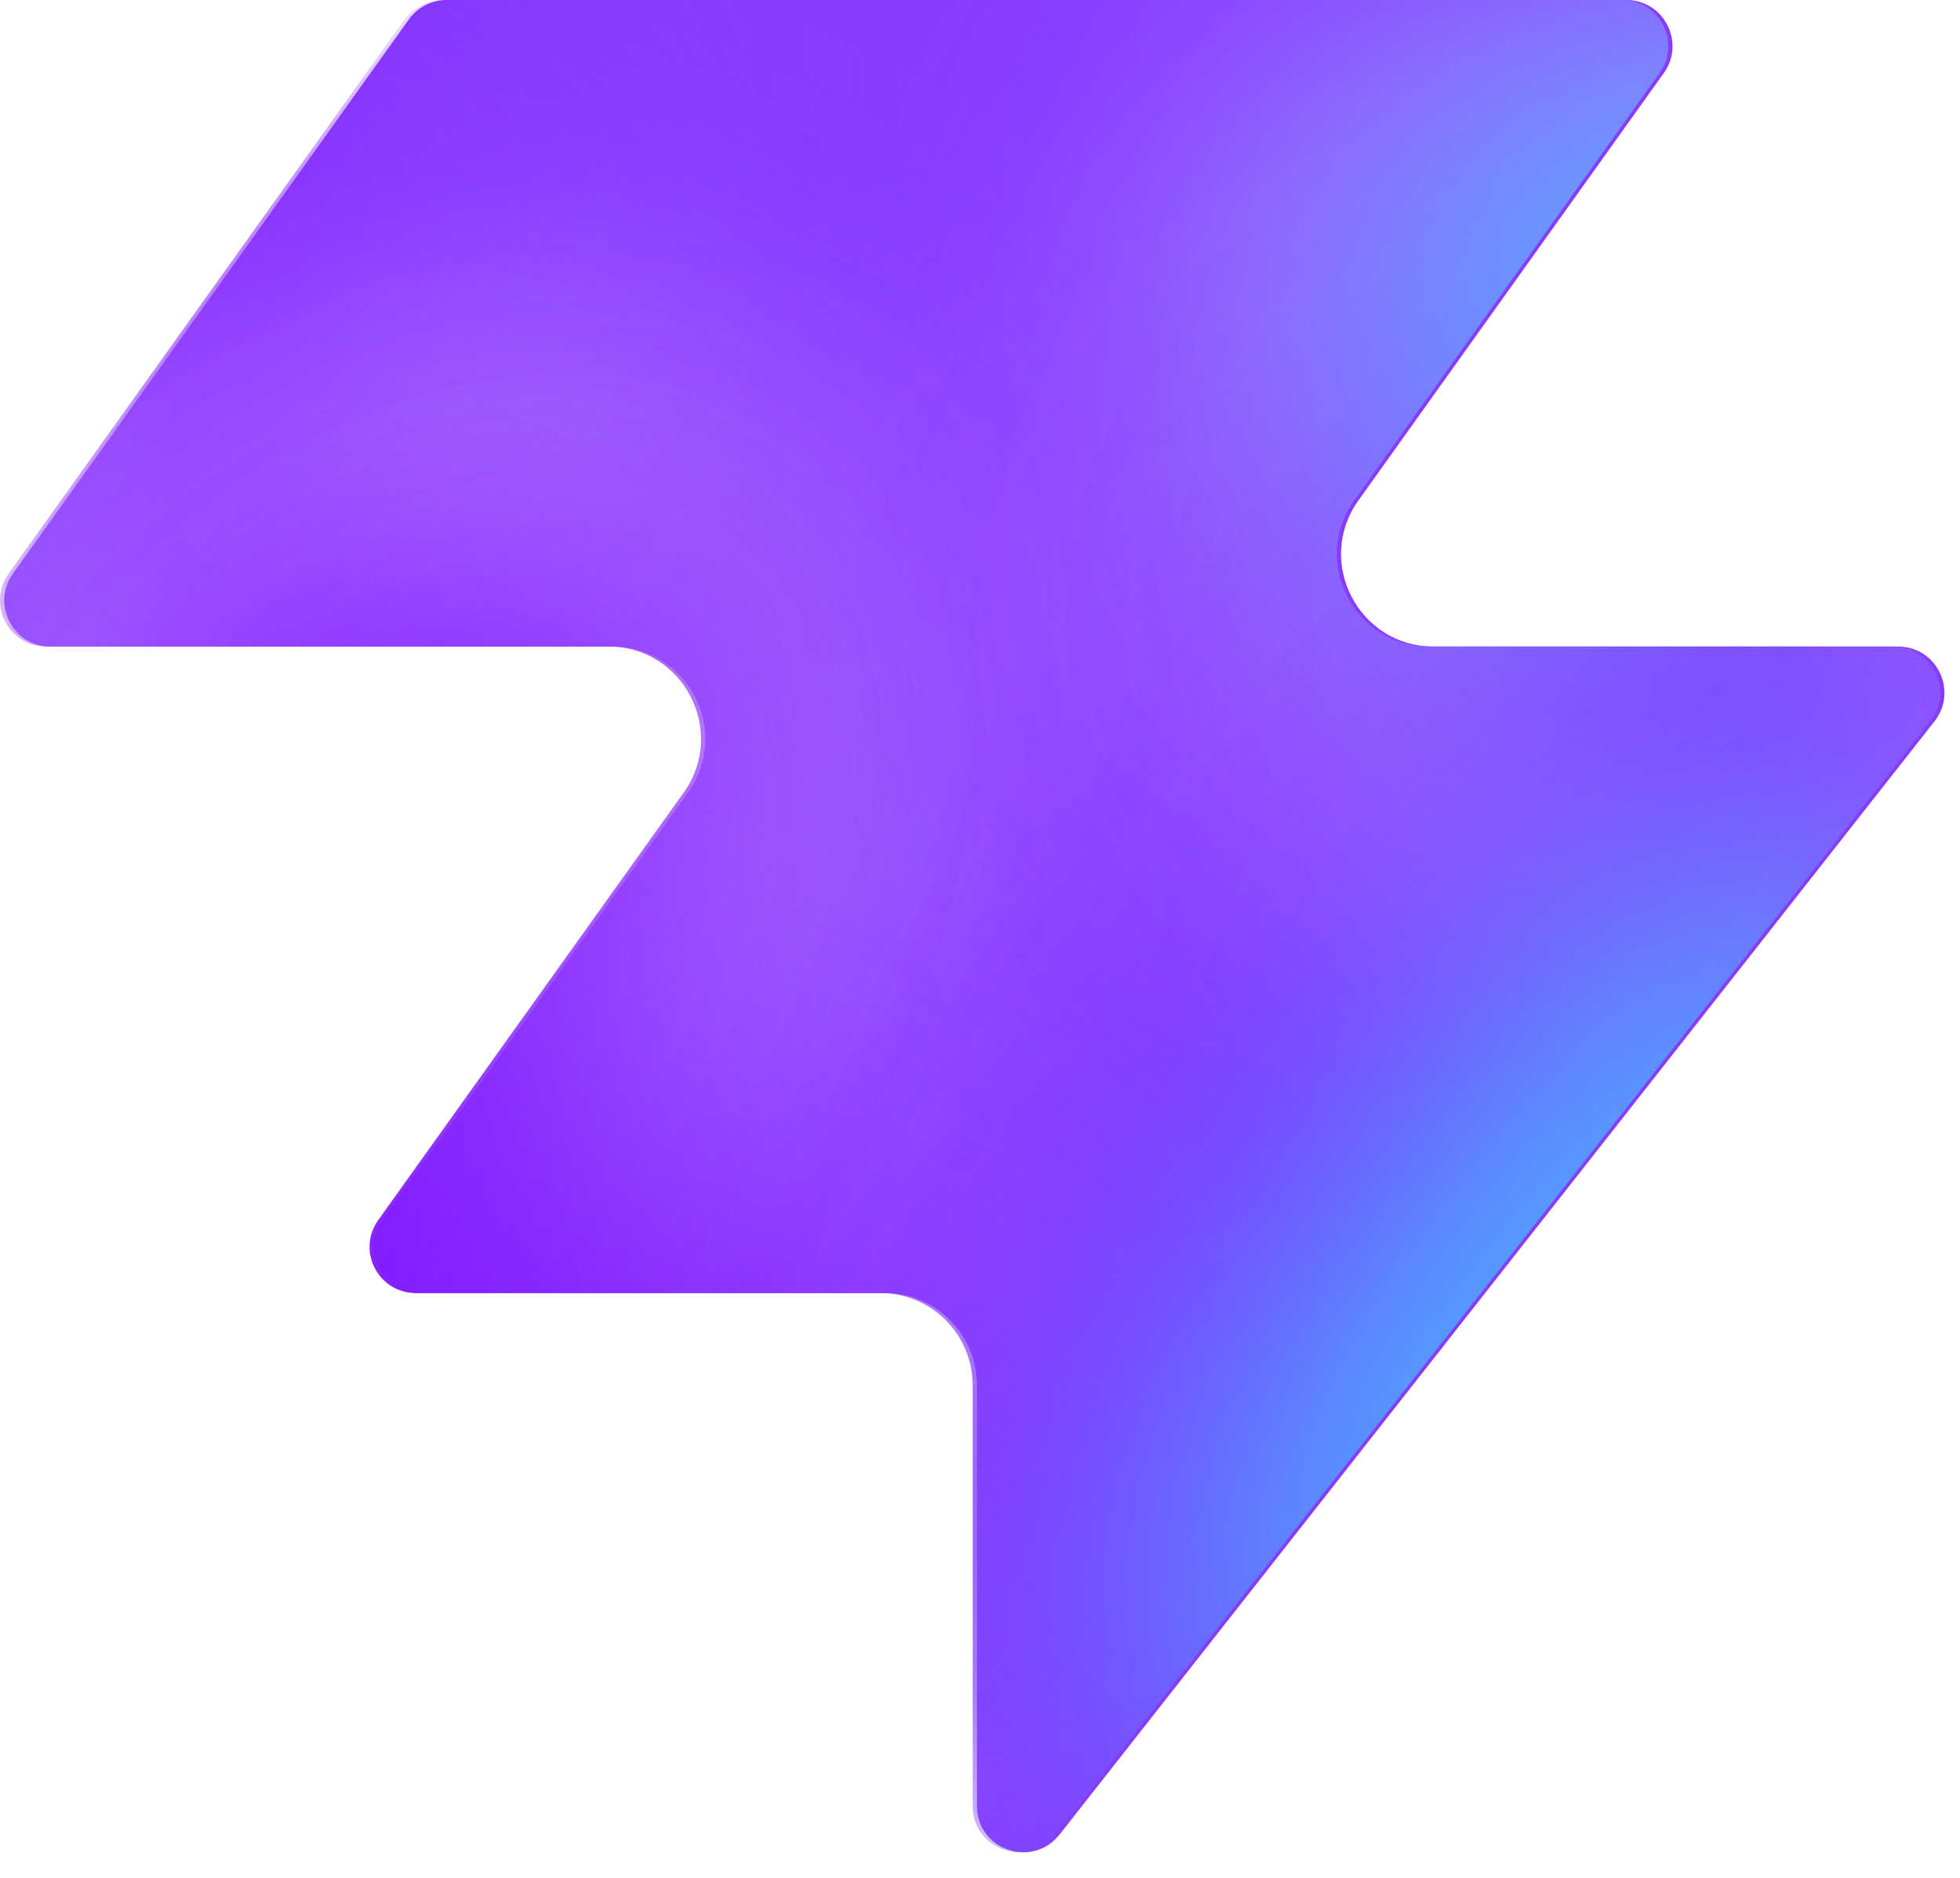
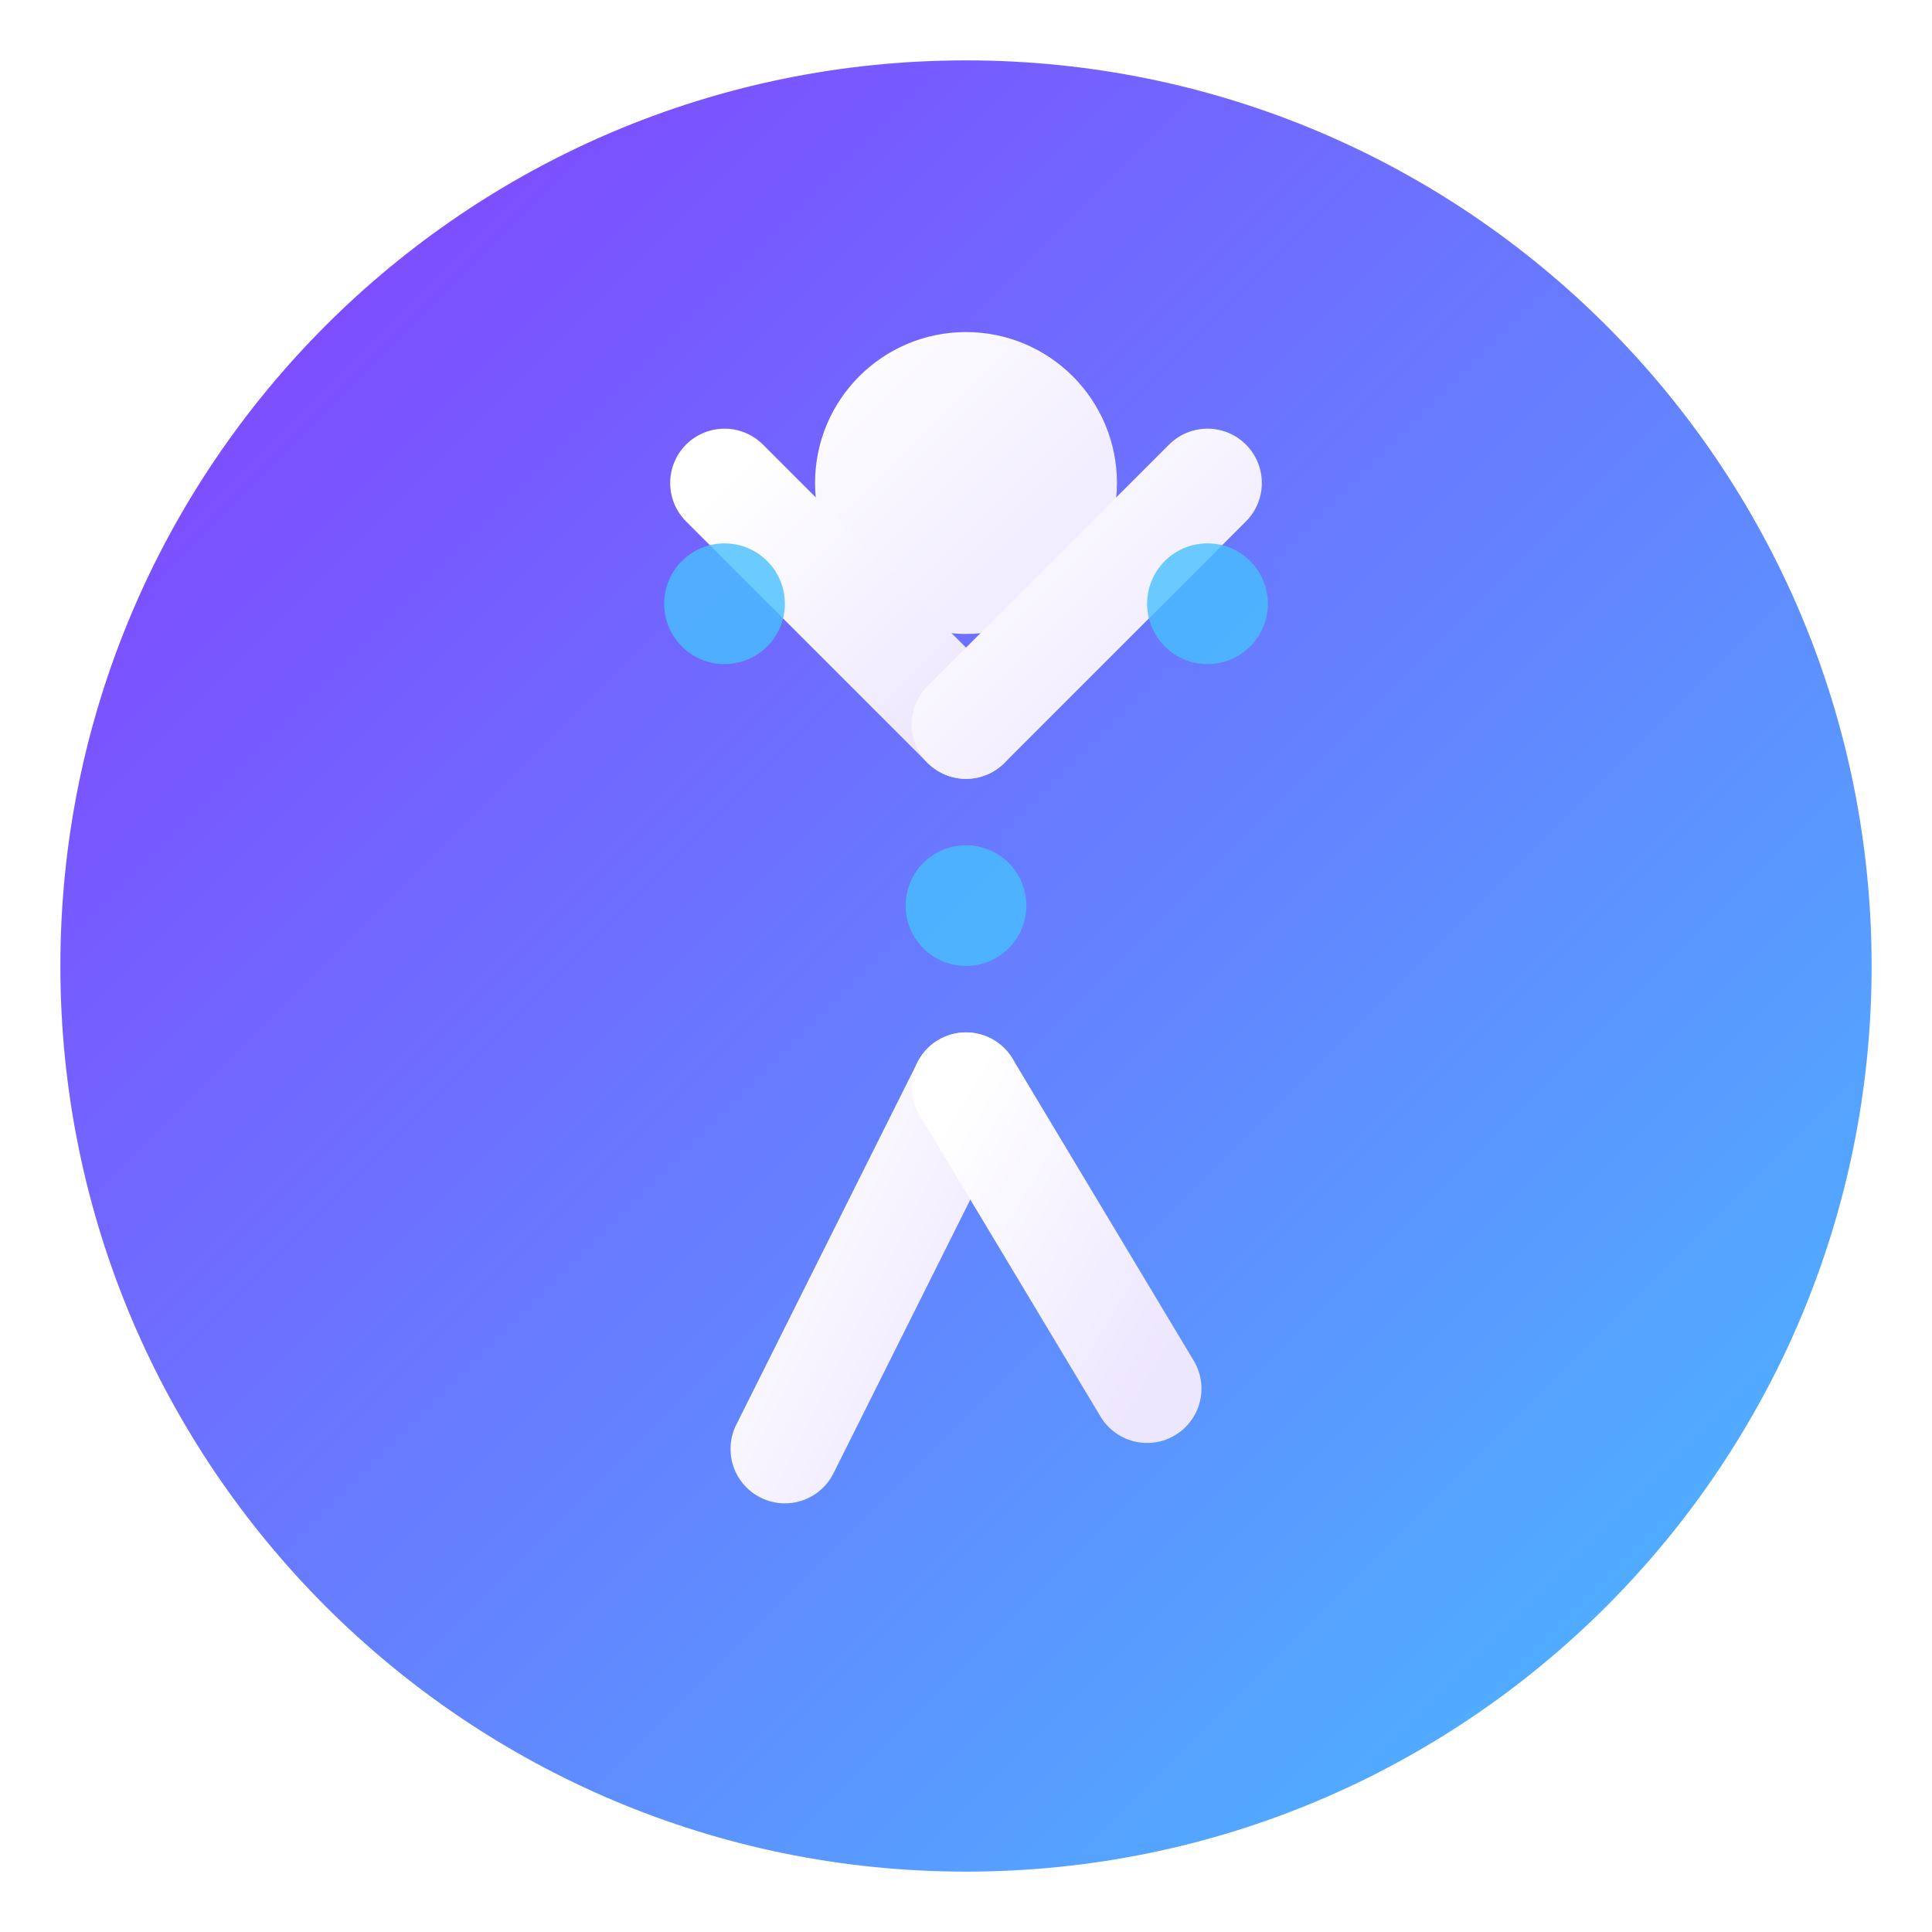
- <svg xmlns="http://www.w3.org/2000/svg" width="48" height="46" fill="none" viewBox="0 0 48 46">
-   <path fill="#863bff" d="M25.946 44.938c-.664.845-2.021.375-2.021-.698V33.937a2.26 2.26 0 0 0-2.262-2.262H10.287c-.92 0-1.456-1.04-.92-1.788l7.48-10.471c1.07-1.497 0-3.578-1.842-3.578H1.237c-.92 0-1.456-1.04-.92-1.788L10.013.474c.214-.297.556-.474.92-.474h28.894c.92 0 1.456 1.04.92 1.788l-7.48 10.471c-1.07 1.498 0 3.579 1.842 3.579h11.377c.943 0 1.473 1.088.89 1.83L25.947 44.94z" style="fill:#863bff;fill:color(display-p3 .525 .23 1);fill-opacity:1" />
-   <mask id="a" width="48" height="46" x="0" y="0" maskUnits="userSpaceOnUse" style="mask-type:alpha">
-     <path fill="#000" d="M25.842 44.938c-.664.844-2.021.375-2.021-.698V33.937a2.26 2.26 0 0 0-2.262-2.262H10.183c-.92 0-1.456-1.04-.92-1.788l7.48-10.471c1.07-1.498 0-3.579-1.842-3.579H1.133c-.92 0-1.456-1.04-.92-1.787L9.91.473c.214-.297.556-.474.92-.474h28.894c.92 0 1.456 1.04.92 1.788l-7.48 10.471c-1.07 1.498 0 3.578 1.842 3.578h11.377c.943 0 1.473 1.088.89 1.832L25.843 44.94z" style="fill:#000;fill-opacity:1" />
-   </mask>
-   <g mask="url(#a)">
-     <g filter="url(#b)">
-       <ellipse cx="5.508" cy="14.704" fill="#ede6ff" rx="5.508" ry="14.704" style="fill:#ede6ff;fill:color(display-p3 .927 .903 1);fill-opacity:1" transform="matrix(.00324 1 1 -.00324 -4.47 31.516)" />
-     </g>
-     <g filter="url(#c)">
-       <ellipse cx="10.399" cy="29.851" fill="#ede6ff" rx="10.399" ry="29.851" style="fill:#ede6ff;fill:color(display-p3 .927 .903 1);fill-opacity:1" transform="matrix(.00324 1 1 -.00324 -39.328 7.883)" />
-     </g>
-     <g filter="url(#d)">
-       <ellipse cx="5.508" cy="30.487" fill="#7e14ff" rx="5.508" ry="30.487" style="fill:#7e14ff;fill:color(display-p3 .492 .077 1);fill-opacity:1" transform="rotate(89.814 -25.913 -14.639)scale(1 -1)" />
-     </g>
-     <g filter="url(#e)">
-       <ellipse cx="5.508" cy="30.599" fill="#7e14ff" rx="5.508" ry="30.599" style="fill:#7e14ff;fill:color(display-p3 .492 .077 1);fill-opacity:1" transform="rotate(89.814 -32.644 -3.334)scale(1 -1)" />
-     </g>
-     <g filter="url(#f)">
-       <ellipse cx="5.508" cy="30.599" fill="#7e14ff" rx="5.508" ry="30.599" style="fill:#7e14ff;fill:color(display-p3 .492 .077 1);fill-opacity:1" transform="matrix(.00324 1 1 -.00324 -34.34 30.47)" />
-     </g>
-     <g filter="url(#g)">
-       <ellipse cx="14.072" cy="22.078" fill="#ede6ff" rx="14.072" ry="22.078" style="fill:#ede6ff;fill:color(display-p3 .927 .903 1);fill-opacity:1" transform="rotate(93.35 24.506 48.493)scale(-1 1)" />
-     </g>
-     <g filter="url(#h)">
-       <ellipse cx="3.47" cy="21.501" fill="#7e14ff" rx="3.47" ry="21.501" style="fill:#7e14ff;fill:color(display-p3 .492 .077 1);fill-opacity:1" transform="rotate(89.009 28.708 47.59)scale(-1 1)" />
-     </g>
-     <g filter="url(#i)">
-       <ellipse cx="3.47" cy="21.501" fill="#7e14ff" rx="3.47" ry="21.501" style="fill:#7e14ff;fill:color(display-p3 .492 .077 1);fill-opacity:1" transform="rotate(89.009 28.708 47.59)scale(-1 1)" />
-     </g>
-     <g filter="url(#j)">
-       <ellipse cx=".387" cy="8.972" fill="#7e14ff" rx="4.407" ry="29.108" style="fill:#7e14ff;fill:color(display-p3 .492 .077 1);fill-opacity:1" transform="rotate(39.51 .387 8.972)" />
-     </g>
-     <g filter="url(#k)">
-       <ellipse cx="47.523" cy="-6.092" fill="#7e14ff" rx="4.407" ry="29.108" style="fill:#7e14ff;fill:color(display-p3 .492 .077 1);fill-opacity:1" transform="rotate(37.892 47.523 -6.092)" />
-     </g>
-     <g filter="url(#l)">
-       <ellipse cx="41.412" cy="6.333" fill="#47bfff" rx="5.971" ry="9.665" style="fill:#47bfff;fill:color(display-p3 .28 .748 1);fill-opacity:1" transform="rotate(37.892 41.412 6.333)" />
-     </g>
-     <g filter="url(#m)">
-       <ellipse cx="-1.879" cy="38.332" fill="#7e14ff" rx="4.407" ry="29.108" style="fill:#7e14ff;fill:color(display-p3 .492 .077 1);fill-opacity:1" transform="rotate(37.892 -1.88 38.332)" />
-     </g>
-     <g filter="url(#n)">
-       <ellipse cx="-1.879" cy="38.332" fill="#7e14ff" rx="4.407" ry="29.108" style="fill:#7e14ff;fill:color(display-p3 .492 .077 1);fill-opacity:1" transform="rotate(37.892 -1.88 38.332)" />
-     </g>
-     <g filter="url(#o)">
-       <ellipse cx="35.651" cy="29.907" fill="#7e14ff" rx="4.407" ry="29.108" style="fill:#7e14ff;fill:color(display-p3 .492 .077 1);fill-opacity:1" transform="rotate(37.892 35.651 29.907)" />
-     </g>
-     <g filter="url(#p)">
-       <ellipse cx="38.418" cy="32.4" fill="#47bfff" rx="5.971" ry="15.297" style="fill:#47bfff;fill:color(display-p3 .28 .748 1);fill-opacity:1" transform="rotate(37.892 38.418 32.4)" />
-     </g>
+ <svg xmlns="http://www.w3.org/2000/svg" width="32" height="32" viewBox="0 0 32 32">
+   <defs>
+     <linearGradient id="bgGrad" x1="0%" y1="0%" x2="100%" y2="100%">
+       <stop offset="0%" stop-color="#863bff" />
+       <stop offset="100%" stop-color="#47bfff" />
+     </linearGradient>
+     <linearGradient id="danceGrad" x1="0%" y1="0%" x2="100%" y2="100%">
+       <stop offset="0%" stop-color="#ffffff" />
+       <stop offset="100%" stop-color="#ede6ff" />
+     </linearGradient>
+   </defs>
+   <circle cx="16" cy="16" r="15" fill="url(#bgGrad)" />
+   <g fill="url(#danceGrad)">
+     <circle cx="16" cy="8" r="2.5" />
+     <path d="M16 11 L16 18" stroke="url(#danceGrad)" stroke-width="2" stroke-linecap="round" />
+     <path d="M16 12 L12 8" stroke="url(#danceGrad)" stroke-width="1.8" stroke-linecap="round" />
+     <path d="M16 12 L20 8" stroke="url(#danceGrad)" stroke-width="1.8" stroke-linecap="round" />
+     <path d="M16 18 L13 24" stroke="url(#danceGrad)" stroke-width="1.8" stroke-linecap="round" />
+     <path d="M16 18 L19 23" stroke="url(#danceGrad)" stroke-width="1.8" stroke-linecap="round" />
  </g>
-   <defs>
-     <filter id="b" width="60.045" height="41.654" x="-19.77" y="16.149" color-interpolation-filters="sRGB" filterUnits="userSpaceOnUse">
-       <feFlood flood-opacity="0" result="BackgroundImageFix" />
-       <feBlend in="SourceGraphic" in2="BackgroundImageFix" result="shape" />
-       <feGaussianBlur result="effect1_foregroundBlur_2002_17158" stdDeviation="7.659" />
-     </filter>
-     <filter id="c" width="90.34" height="51.437" x="-54.613" y="-7.533" color-interpolation-filters="sRGB" filterUnits="userSpaceOnUse">
-       <feFlood flood-opacity="0" result="BackgroundImageFix" />
-       <feBlend in="SourceGraphic" in2="BackgroundImageFix" result="shape" />
-       <feGaussianBlur result="effect1_foregroundBlur_2002_17158" stdDeviation="7.659" />
-     </filter>
-     <filter id="d" width="79.355" height="29.4" x="-49.64" y="2.03" color-interpolation-filters="sRGB" filterUnits="userSpaceOnUse">
-       <feFlood flood-opacity="0" result="BackgroundImageFix" />
-       <feBlend in="SourceGraphic" in2="BackgroundImageFix" result="shape" />
-       <feGaussianBlur result="effect1_foregroundBlur_2002_17158" stdDeviation="4.596" />
-     </filter>
-     <filter id="e" width="79.579" height="29.4" x="-45.045" y="20.029" color-interpolation-filters="sRGB" filterUnits="userSpaceOnUse">
-       <feFlood flood-opacity="0" result="BackgroundImageFix" />
-       <feBlend in="SourceGraphic" in2="BackgroundImageFix" result="shape" />
-       <feGaussianBlur result="effect1_foregroundBlur_2002_17158" stdDeviation="4.596" />
-     </filter>
-     <filter id="f" width="79.579" height="29.4" x="-43.513" y="21.178" color-interpolation-filters="sRGB" filterUnits="userSpaceOnUse">
-       <feFlood flood-opacity="0" result="BackgroundImageFix" />
-       <feBlend in="SourceGraphic" in2="BackgroundImageFix" result="shape" />
-       <feGaussianBlur result="effect1_foregroundBlur_2002_17158" stdDeviation="4.596" />
-     </filter>
-     <filter id="g" width="74.749" height="58.852" x="15.756" y="-17.901" color-interpolation-filters="sRGB" filterUnits="userSpaceOnUse">
-       <feFlood flood-opacity="0" result="BackgroundImageFix" />
-       <feBlend in="SourceGraphic" in2="BackgroundImageFix" result="shape" />
-       <feGaussianBlur result="effect1_foregroundBlur_2002_17158" stdDeviation="7.659" />
-     </filter>
-     <filter id="h" width="61.377" height="25.362" x="23.548" y="2.284" color-interpolation-filters="sRGB" filterUnits="userSpaceOnUse">
-       <feFlood flood-opacity="0" result="BackgroundImageFix" />
-       <feBlend in="SourceGraphic" in2="BackgroundImageFix" result="shape" />
-       <feGaussianBlur result="effect1_foregroundBlur_2002_17158" stdDeviation="4.596" />
-     </filter>
-     <filter id="i" width="61.377" height="25.362" x="23.548" y="2.284" color-interpolation-filters="sRGB" filterUnits="userSpaceOnUse">
-       <feFlood flood-opacity="0" result="BackgroundImageFix" />
-       <feBlend in="SourceGraphic" in2="BackgroundImageFix" result="shape" />
-       <feGaussianBlur result="effect1_foregroundBlur_2002_17158" stdDeviation="4.596" />
-     </filter>
-     <filter id="j" width="56.045" height="63.649" x="-27.636" y="-22.853" color-interpolation-filters="sRGB" filterUnits="userSpaceOnUse">
-       <feFlood flood-opacity="0" result="BackgroundImageFix" />
-       <feBlend in="SourceGraphic" in2="BackgroundImageFix" result="shape" />
-       <feGaussianBlur result="effect1_foregroundBlur_2002_17158" stdDeviation="4.596" />
-     </filter>
-     <filter id="k" width="54.814" height="64.646" x="20.116" y="-38.415" color-interpolation-filters="sRGB" filterUnits="userSpaceOnUse">
-       <feFlood flood-opacity="0" result="BackgroundImageFix" />
-       <feBlend in="SourceGraphic" in2="BackgroundImageFix" result="shape" />
-       <feGaussianBlur result="effect1_foregroundBlur_2002_17158" stdDeviation="4.596" />
-     </filter>
-     <filter id="l" width="33.541" height="35.313" x="24.641" y="-11.323" color-interpolation-filters="sRGB" filterUnits="userSpaceOnUse">
-       <feFlood flood-opacity="0" result="BackgroundImageFix" />
-       <feBlend in="SourceGraphic" in2="BackgroundImageFix" result="shape" />
-       <feGaussianBlur result="effect1_foregroundBlur_2002_17158" stdDeviation="4.596" />
-     </filter>
-     <filter id="m" width="54.814" height="64.646" x="-29.286" y="6.009" color-interpolation-filters="sRGB" filterUnits="userSpaceOnUse">
-       <feFlood flood-opacity="0" result="BackgroundImageFix" />
-       <feBlend in="SourceGraphic" in2="BackgroundImageFix" result="shape" />
-       <feGaussianBlur result="effect1_foregroundBlur_2002_17158" stdDeviation="4.596" />
-     </filter>
-     <filter id="n" width="54.814" height="64.646" x="-29.286" y="6.009" color-interpolation-filters="sRGB" filterUnits="userSpaceOnUse">
-       <feFlood flood-opacity="0" result="BackgroundImageFix" />
-       <feBlend in="SourceGraphic" in2="BackgroundImageFix" result="shape" />
-       <feGaussianBlur result="effect1_foregroundBlur_2002_17158" stdDeviation="4.596" />
-     </filter>
-     <filter id="o" width="54.814" height="64.646" x="8.244" y="-2.416" color-interpolation-filters="sRGB" filterUnits="userSpaceOnUse">
-       <feFlood flood-opacity="0" result="BackgroundImageFix" />
-       <feBlend in="SourceGraphic" in2="BackgroundImageFix" result="shape" />
-       <feGaussianBlur result="effect1_foregroundBlur_2002_17158" stdDeviation="4.596" />
-     </filter>
-     <filter id="p" width="39.409" height="43.623" x="18.713" y="10.588" color-interpolation-filters="sRGB" filterUnits="userSpaceOnUse">
-       <feFlood flood-opacity="0" result="BackgroundImageFix" />
-       <feBlend in="SourceGraphic" in2="BackgroundImageFix" result="shape" />
-       <feGaussianBlur result="effect1_foregroundBlur_2002_17158" stdDeviation="4.596" />
-     </filter>
-   </defs>
+   <circle cx="12" cy="10" r="1" fill="#47bfff" opacity="0.8" />
+   <circle cx="20" cy="10" r="1" fill="#47bfff" opacity="0.8" />
+   <circle cx="16" cy="15" r="1" fill="#47bfff" opacity="0.8" />
</svg>
